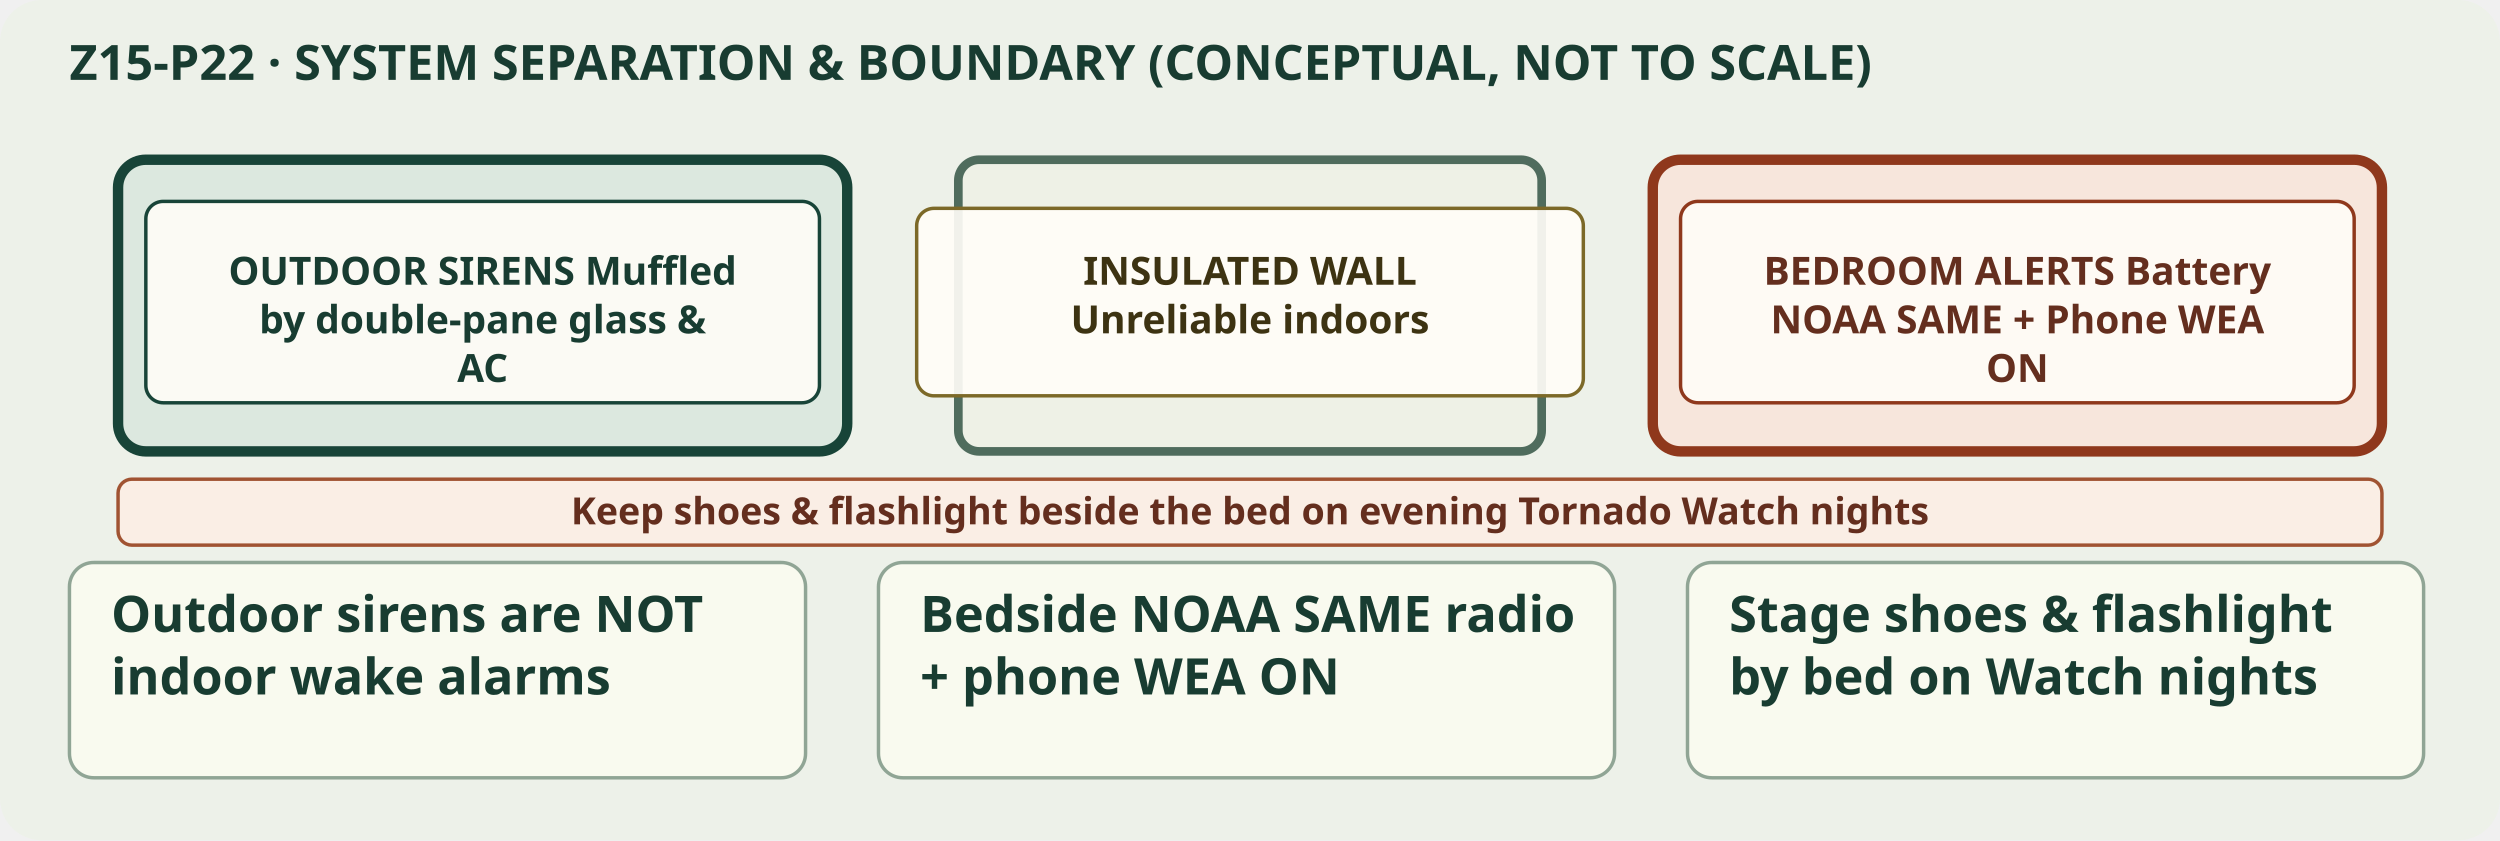
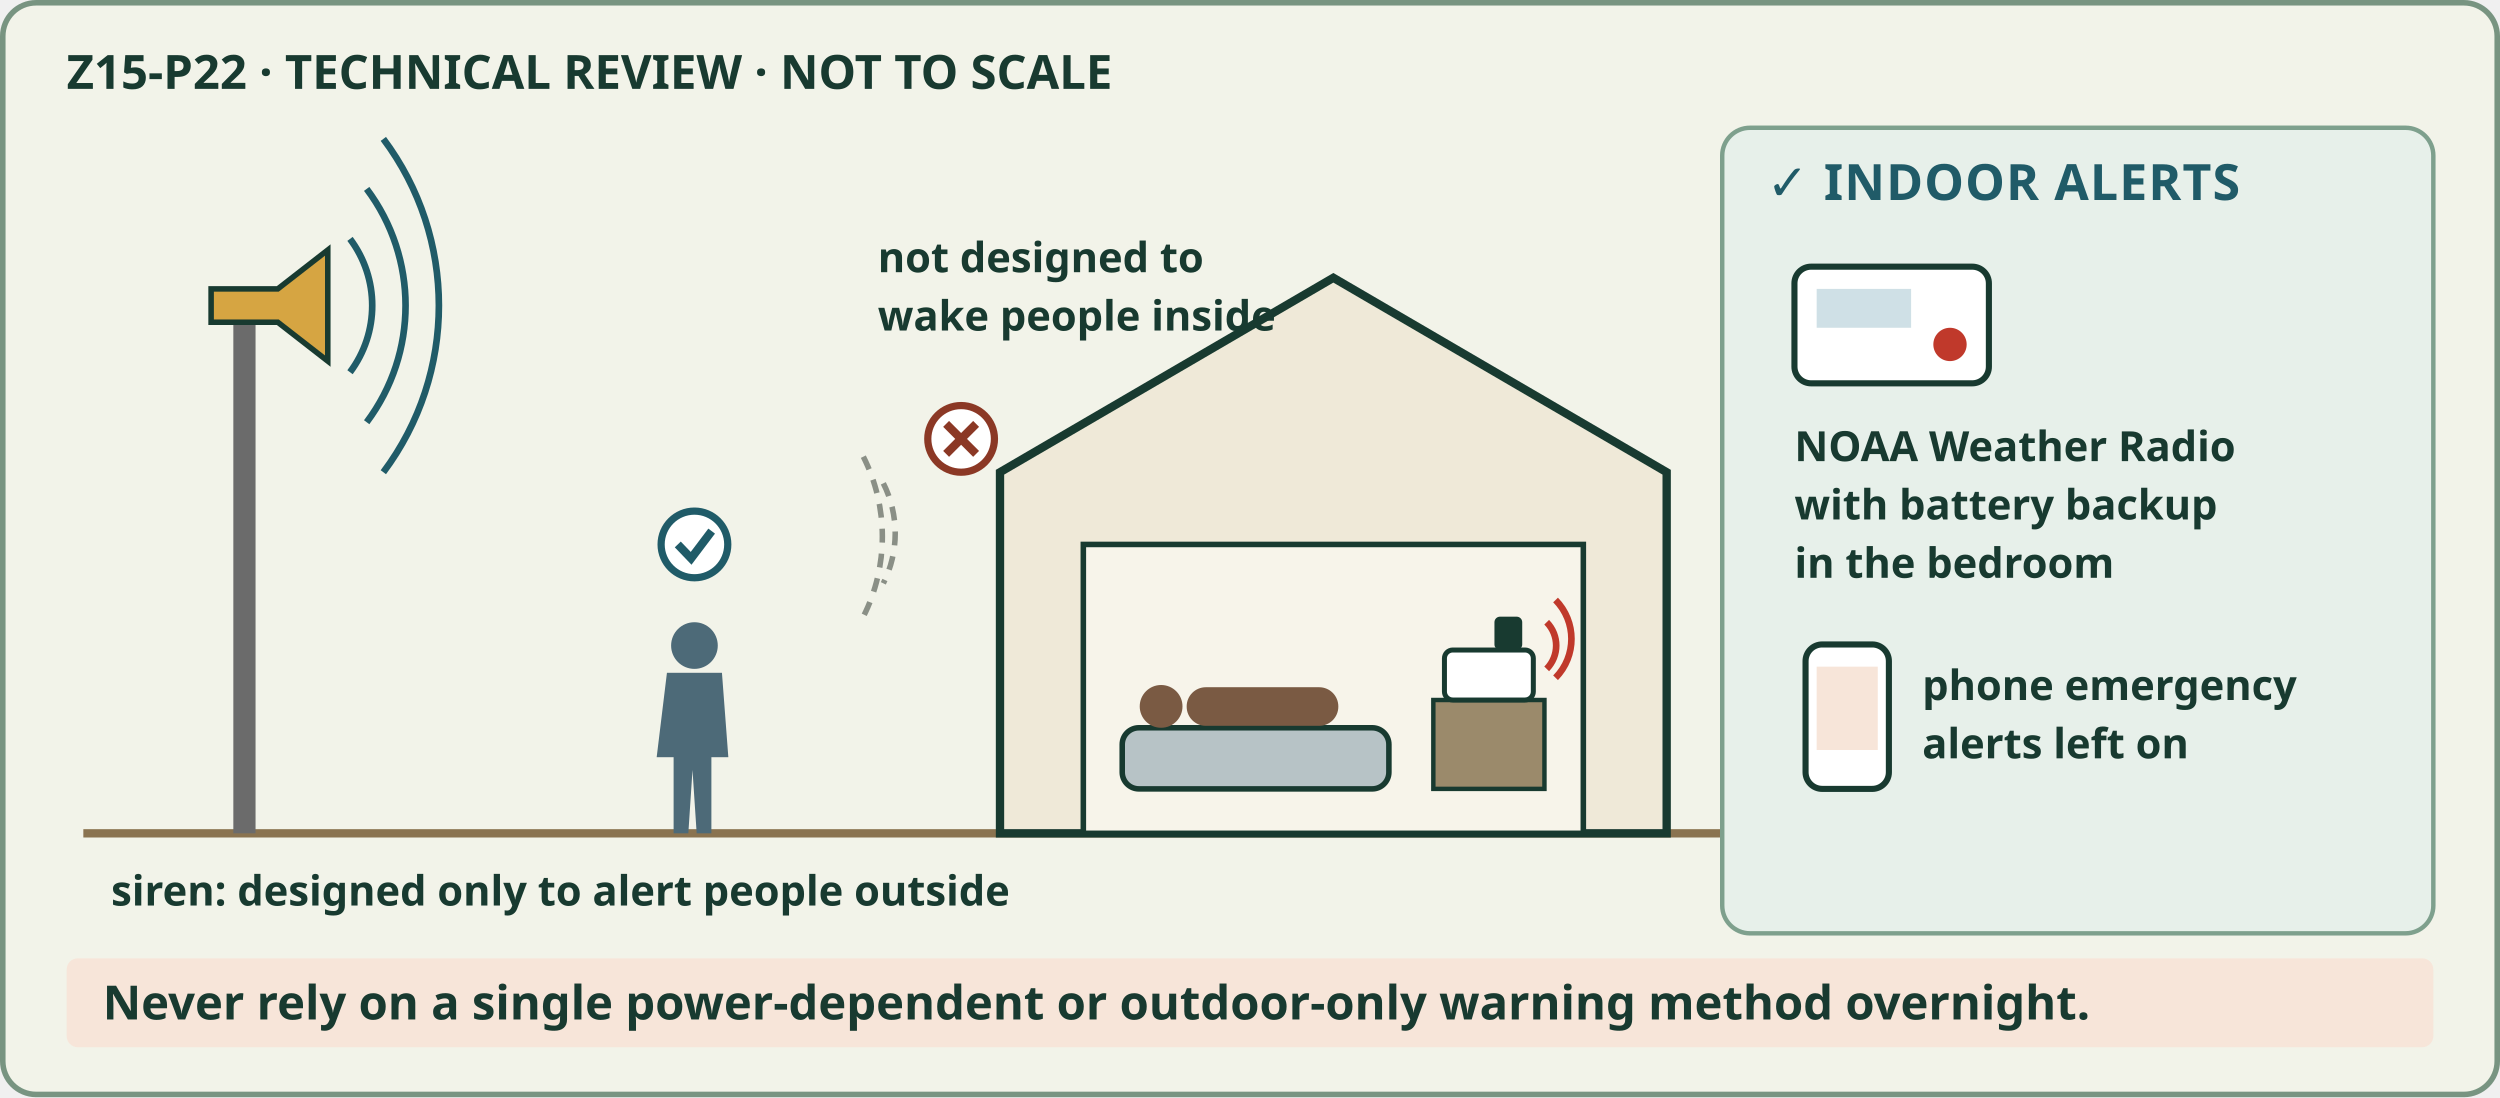
- <svg xmlns="http://www.w3.org/2000/svg" viewBox="0 0 720 242" role="img" aria-labelledby="title desc">
+ <svg xmlns="http://www.w3.org/2000/svg" viewBox="0 0 900 395" role="img" aria-labelledby="title desc">
  <defs>
-     <marker id="arrow" viewBox="0 0 10 10" markerWidth="3" markerHeight="3" refX="8" refY="5" orient="auto">
-       <path d="M0 0L10 5 0 10Z" fill="#285345" />
+     <marker id="m-flow" viewBox="0 0 10 10" refX="8" refY="5" markerWidth="4.2" markerHeight="4.2" orient="auto">
+       <path d="M0 0L10 5L0 10Z" fill="#205b68" />
+     </marker>
+     <marker id="m-reverse" viewBox="0 0 10 10" refX="8" refY="5" markerWidth="4.2" markerHeight="4.2" orient="auto">
+       <path d="M0 0L10 5L0 10Z" fill="#8b3825" />
+     </marker>
+     <marker id="m-load" viewBox="0 0 10 10" refX="8" refY="5" markerWidth="4.2" markerHeight="4.2" orient="auto">
+       <path d="M0 0L10 5L0 10Z" fill="#3b3b3b" />
+     </marker>
+     <marker id="m-air" viewBox="0 0 10 10" refX="8" refY="5" markerWidth="4.2" markerHeight="4.2" orient="auto">
+       <path d="M0 0L10 5L0 10Z" fill="#6b7f8c" />
+     </marker>
+     <marker id="m-ink" viewBox="0 0 10 10" refX="8" refY="5" markerWidth="4.2" markerHeight="4.2" orient="auto">
+       <path d="M0 0L10 5L0 10Z" fill="#183a30" />
    </marker>
  </defs>
-   <rect width="720" height="242" rx="12" fill="#edf1e9" />
-   <g font-family="system-ui,sans-serif" font-size="14.5" font-weight="650" fill="#183c31">
-     <text x="20" y="23" font-size="14" font-weight="700" fill="#183c31" text-anchor="start">Z15-P22 · SYSTEM SEPARATION &amp; BOUNDARY (CONCEPTUAL, NOT TO SCALE)</text>
-     <g id="system-boundary-shelter_seal-artwork">
-       <rect x="34" y="46" width="210" height="84" rx="8" fill="#dce8df" stroke="#184438" stroke-width="3" />
-       <rect x="276" y="46" width="168" height="84" rx="6" fill="#eef1e6" stroke="#4f6c5d" stroke-width="2.5" />
-       <rect x="476" y="46" width="210" height="84" rx="8" fill="#f7e6dc" stroke="#8f381c" stroke-width="3" />
-       <rect x="42" y="58" width="194" height="58" rx="5" fill="#fffdf7" fill-opacity="0.88" stroke="#184438" />
-       <text x="139" y="82" font-size="11.2" font-weight="700" fill="#183c31" text-anchor="middle">OUTDOOR SIRENS Muffled</text>
-       <text x="139" y="96" font-size="11.2" font-weight="700" fill="#183c31" text-anchor="middle">by double-pane glass &amp;</text>
-       <text x="139" y="110" font-size="11.2" font-weight="700" fill="#183c31" text-anchor="middle">AC</text>
-       <rect x="264" y="60" width="192" height="54" rx="5" fill="#fffdf7" fill-opacity="0.92" stroke="#7c6928" />
-       <text x="360" y="82" font-size="11.2" font-weight="700" fill="#3d3312" text-anchor="middle">INSULATED WALL</text>
-       <text x="360" y="96" font-size="11.2" font-weight="700" fill="#3d3312" text-anchor="middle">Unreliable indoors</text>
-       <rect x="484" y="58" width="194" height="58" rx="5" fill="#fffdf7" fill-opacity="0.88" stroke="#8f381c" />
-       <text x="581" y="82" font-size="11.2" font-weight="700" fill="#642e1e" text-anchor="middle">BEDROOM ALERTS Battery</text>
-       <text x="581" y="96" font-size="11.2" font-weight="700" fill="#642e1e" text-anchor="middle">NOAA SAME + Phone WEA</text>
-       <text x="581" y="110" font-size="11.2" font-weight="700" fill="#642e1e" text-anchor="middle">ON</text>
-       <rect x="34" y="138" width="652" height="19" rx="4" fill="#faeee5" stroke="#a05332" />
-       <text x="360" y="151" font-size="10.8" font-weight="650" fill="#642e1e" text-anchor="middle">Keep shoes &amp; flashlight beside the bed on evening Tornado Watch nights</text>
-     </g>
-     <g id="stage-panels">
-       <rect x="20" y="162" width="212" height="62" rx="7" fill="#f9faef" stroke="#90a595" />
-       <text x="32" y="182" font-size="14.5" font-weight="650" fill="#183c31" text-anchor="start">Outdoor sirens are NOT</text>
-       <text x="32" y="200" font-size="14.5" font-weight="650" fill="#183c31" text-anchor="start">indoor wake alarms</text>
-       <rect x="253" y="162" width="212" height="62" rx="7" fill="#f9faef" stroke="#90a595" />
-       <text x="265" y="182" font-size="14.5" font-weight="650" fill="#183c31" text-anchor="start">Bedside NOAA SAME radio</text>
-       <text x="265" y="200" font-size="14.5" font-weight="650" fill="#183c31" text-anchor="start">+ phone WEA ON</text>
-       <rect x="486" y="162" width="212" height="62" rx="7" fill="#f9faef" stroke="#90a595" />
-       <text x="498" y="182" font-size="14.5" font-weight="650" fill="#183c31" text-anchor="start">Stage shoes &amp; flashlight</text>
-       <text x="498" y="200" font-size="14.5" font-weight="650" fill="#183c31" text-anchor="start">by bed on Watch nights</text>
-     </g>
+   <style>text{font:650 19px system-ui,sans-serif;fill:#183a30}.small{font-size:17px}.tiny{font-size:15px}.head{font-size:18px;letter-spacing:.4px}.warn{fill:#8b3825}.ok{fill:#205b68}.mute{fill:#4c5d55}.inv{fill:#ffffff}.lead{fill:none;stroke:#365c50;stroke-width:1.6}</style>
+   <rect x="1" y="1" width="898" height="393" rx="12" fill="#f2f3e9" stroke="#789481" stroke-width="2" />
+   <text x="24" y="32" class="small">Z15-P22 · TECHNICAL REVIEW · NOT TO SCALE</text>
+   <g id="z15-p22-artwork">
+     <path d="M30 300H876" stroke="#8a7350" stroke-width="3" />
+     <rect x="84" y="110" width="8" height="190" fill="#6b6b6b" />
+     <path d="M76 104h24l18-14v40l-18-14H76z" fill="#d6a542" stroke="#183a30" stroke-width="2" />
+     <path d="M126.0 86.0a40 40 0 0 1 0 48.0" fill="none" stroke="#205b68" stroke-width="2.4" />
+     <path d="M132.0 68.0a70 70 0 0 1 0 84.0" fill="none" stroke="#205b68" stroke-width="2.4" />
+     <path d="M138.0 50.0a100 100 0 0 1 0 120.0" fill="none" stroke="#205b68" stroke-width="2.4" />
+     <circle cx="250" cy="232.4" r="8.4" fill="#4d6a78" />
+     <path d="M240.1 242.2h19.8l2.3 30.4h-6.1l-.0 27.4h-5.3l-1.5-22.8l-1.5 22.8h-5.3v-27.4h-6.1z" fill="#4d6a78" />
+     <circle cx="250" cy="196" r="12" fill="#fff" stroke="#205b68" stroke-width="2.6" />
+     <path d="M244 196L248.8 201L256.2 191.2" fill="none" stroke="#205b68" stroke-width="3" />
+     <text x="40" y="326" class="tiny">siren: designed only to alert people outside</text>
+     <path d="M360 300V170l120-70 120 70v130z" fill="#efe9d8" stroke="#183a30" stroke-width="3" />
+     <rect x="390" y="196" width="180" height="104" fill="#f7f4ea" stroke="#183a30" stroke-width="2" />
+     <path d="M318.0 174.0a40 40 0 0 1 0 36.0" fill="none" stroke="#8a8f86" stroke-width="2" stroke-dasharray="5 4" />
+     <path d="M310.8 164.4a64 64 0 0 1 0 57.6" fill="none" stroke="#8a8f86" stroke-width="2" stroke-dasharray="5 4" />
+     <circle cx="346" cy="158" r="12" fill="#fff" stroke="#8b3825" stroke-width="2.6" />
+     <path d="M340.6 152.6L351.4 163.4M351.4 152.6L340.6 163.4" stroke="#8b3825" stroke-width="3" />
+     <text x="316" y="98" class="tiny">not designed to</text>
+     <text x="316" y="119" class="tiny">wake people inside</text>
+     <rect x="404" y="262" width="96" height="22" rx="6" fill="#b7c3c6" stroke="#183a30" stroke-width="2" />
+     <circle cx="418" cy="254.3" r="7.7" fill="#7a5a43" />
+     <rect x="427.2" y="247.4" width="54.6" height="13.9" rx="6.9" fill="#7a5a43" />
+     <rect x="516" y="252" width="40" height="32" fill="#9b8a6b" stroke="#183a30" stroke-width="1.6" />
+     <rect x="520" y="234" width="32" height="18" rx="3" fill="#ffffff" stroke="#183a30" stroke-width="1.8" />
+     <rect x="538" y="222" width="10" height="12" rx="2" fill="#183a30" />
+     <path d="M524 223.6a12 12 0 0 1 0 -0.12" fill="none" />
+     <path d="M556.8 224a12 12 0 0 1 0 16.8" fill="none" stroke="#c0392b" stroke-width="2.4" />
+     <path d="M516 222.0a20 20 0 0 1 0 -0.2" fill="none" />
+     <path d="M560.0 216a20 20 0 0 1 0 28.0" fill="none" stroke="#c0392b" stroke-width="2.4" />
+     <rect x="620" y="46" width="256" height="290" rx="10" fill="#e7f0ea" stroke="#7ea08d" stroke-width="1.6" />
+     <text x="636" y="72" class="head ok">✓ INDOOR ALERTS</text>
+     <rect x="646" y="96" width="70" height="42" rx="6" fill="#ffffff" stroke="#183a30" stroke-width="2.2" />
+     <rect x="654" y="104" width="34" height="14" fill="#cfe0e6" />
+     <circle cx="702" cy="124" r="6" fill="#c0392b" />
+     <text x="646" y="166" class="tiny">NOAA Weather Radio</text>
+     <text x="646" y="187" class="tiny">with battery backup</text>
+     <text x="646" y="208" class="tiny">in the bedroom</text>
+     <rect x="650" y="232" width="30" height="52" rx="6" fill="#ffffff" stroke="#183a30" stroke-width="2.2" />
+     <rect x="654" y="240" width="22" height="30" fill="#f7e5d9" />
+     <text x="692" y="252" class="tiny">phone emergency</text>
+     <text x="692" y="273" class="tiny">alerts left on</text>
+     <rect x="24" y="345" width="852" height="32" rx="4" fill="#f7e5d9" />
+     <text x="37" y="367" class="small">Never rely on a single power-dependent or outdoor-only warning method overnight.</text>
  </g>
</svg>
